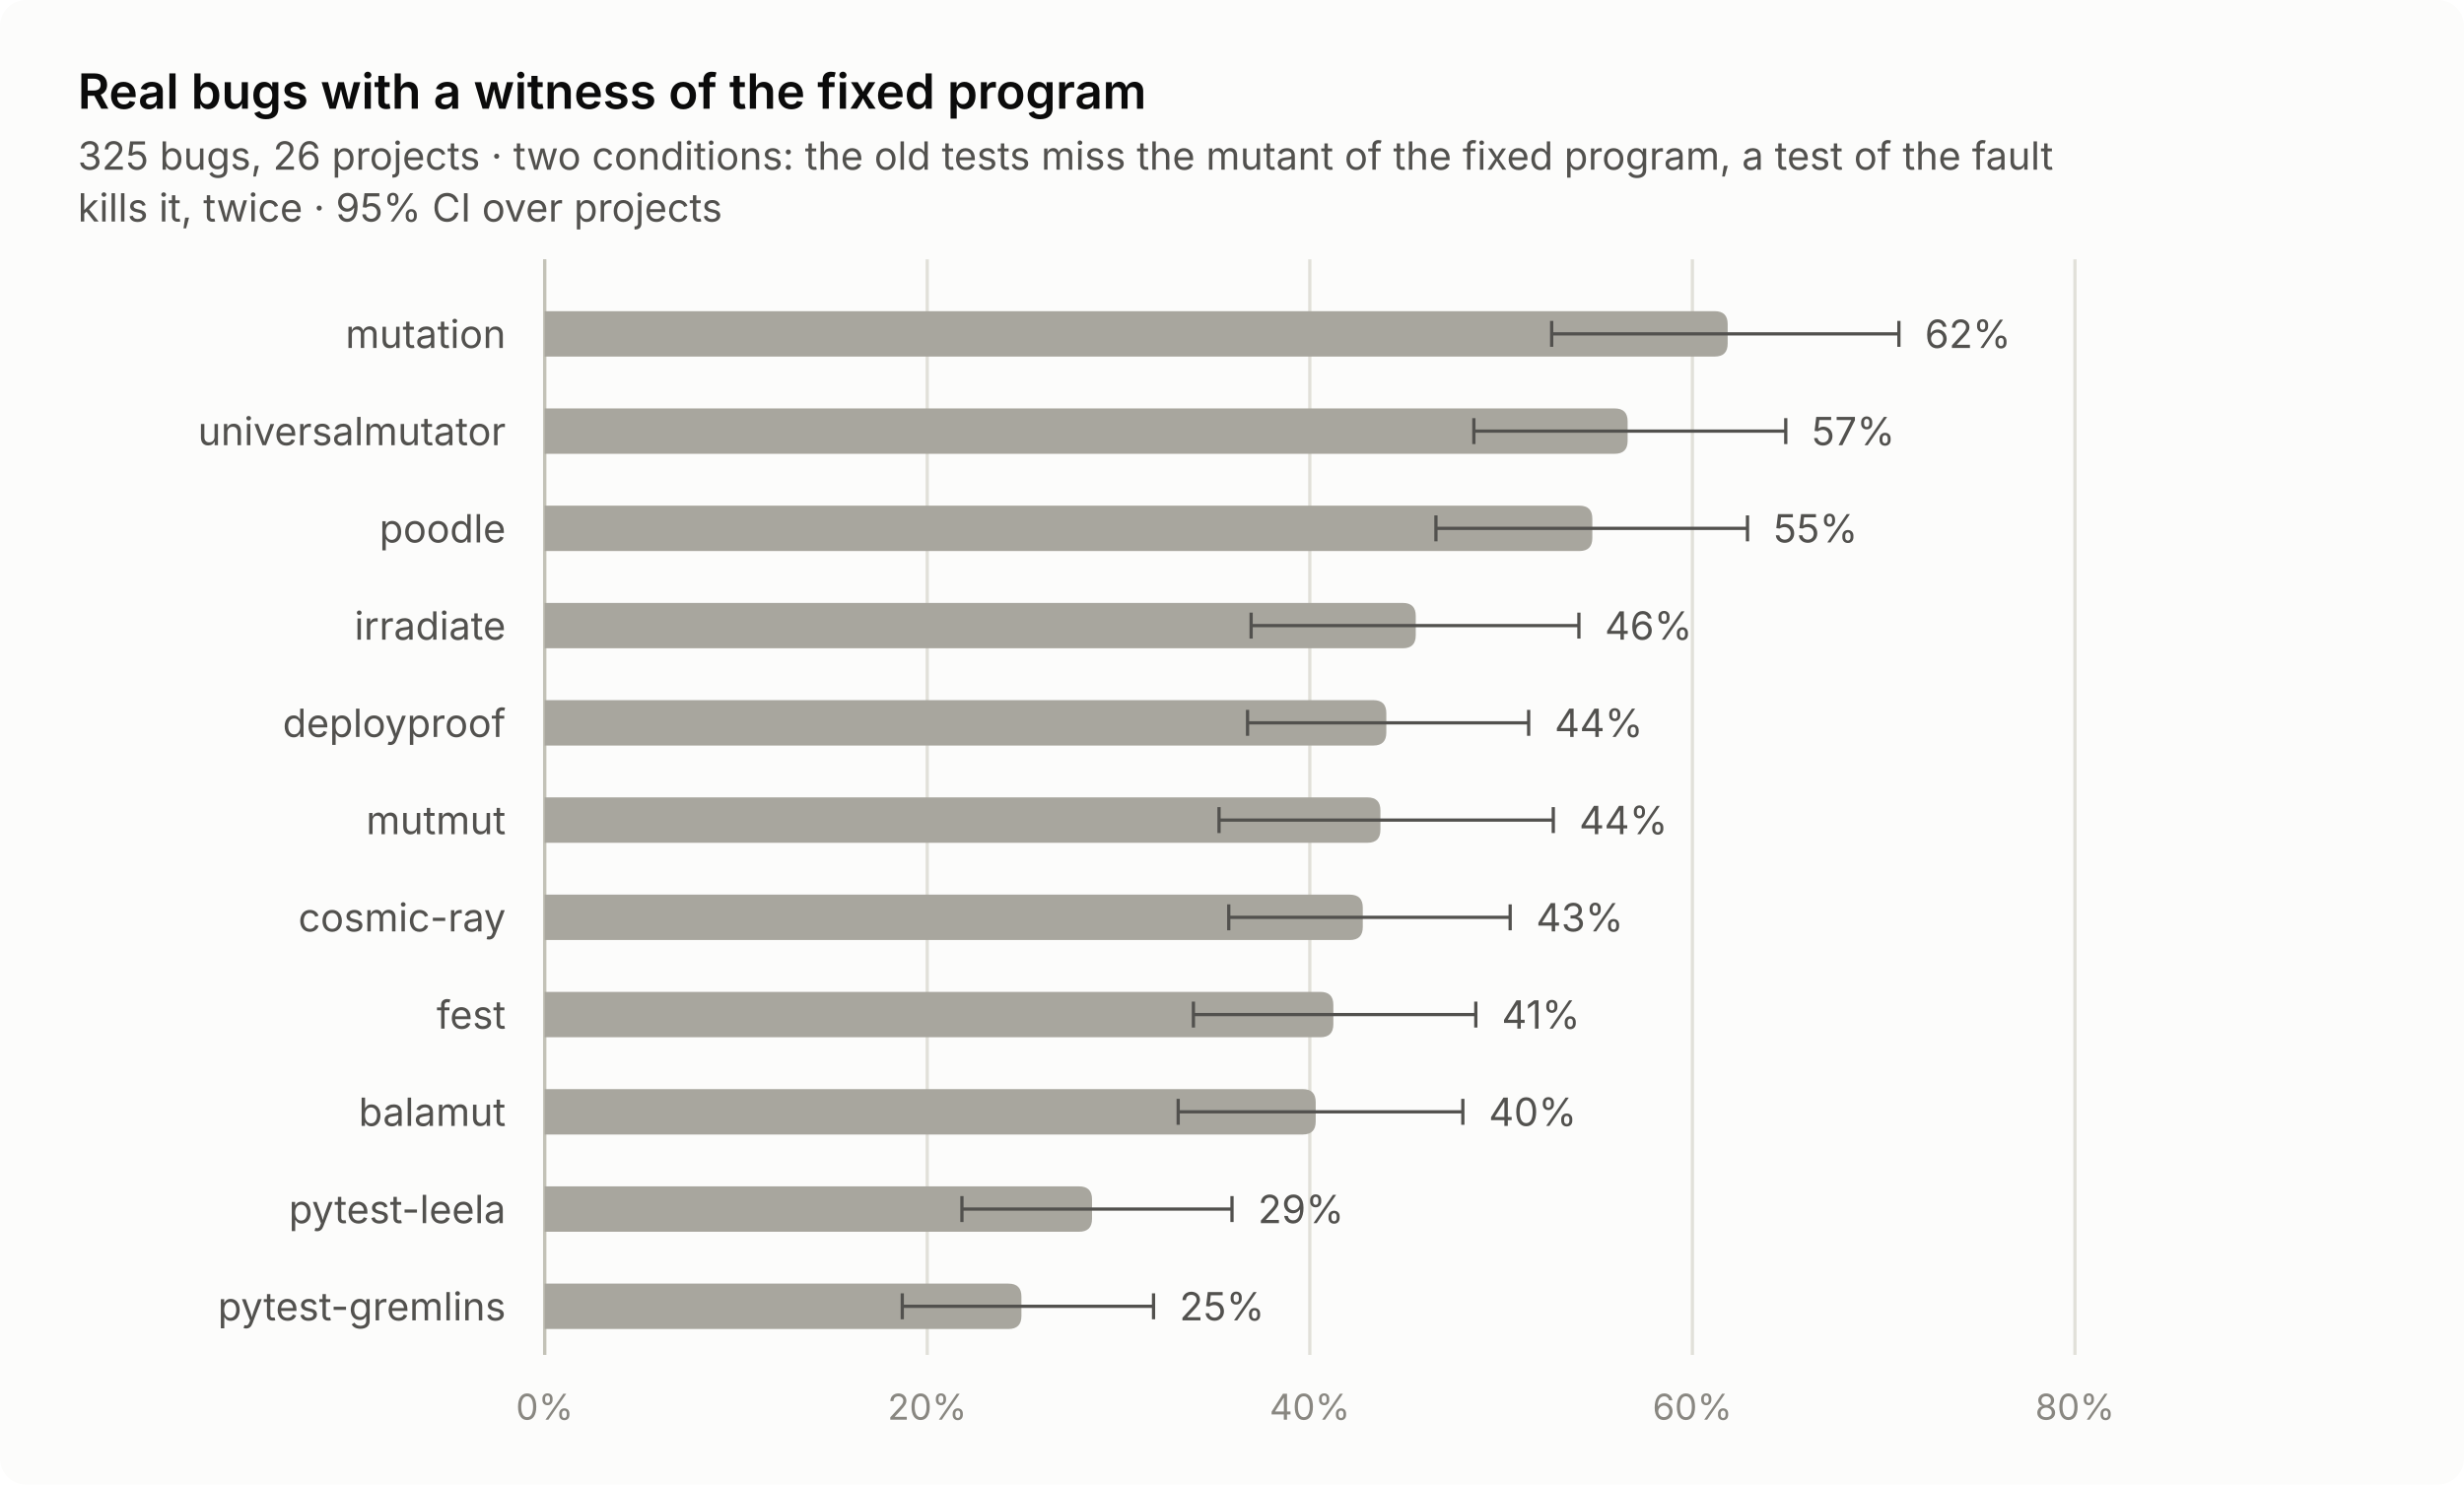
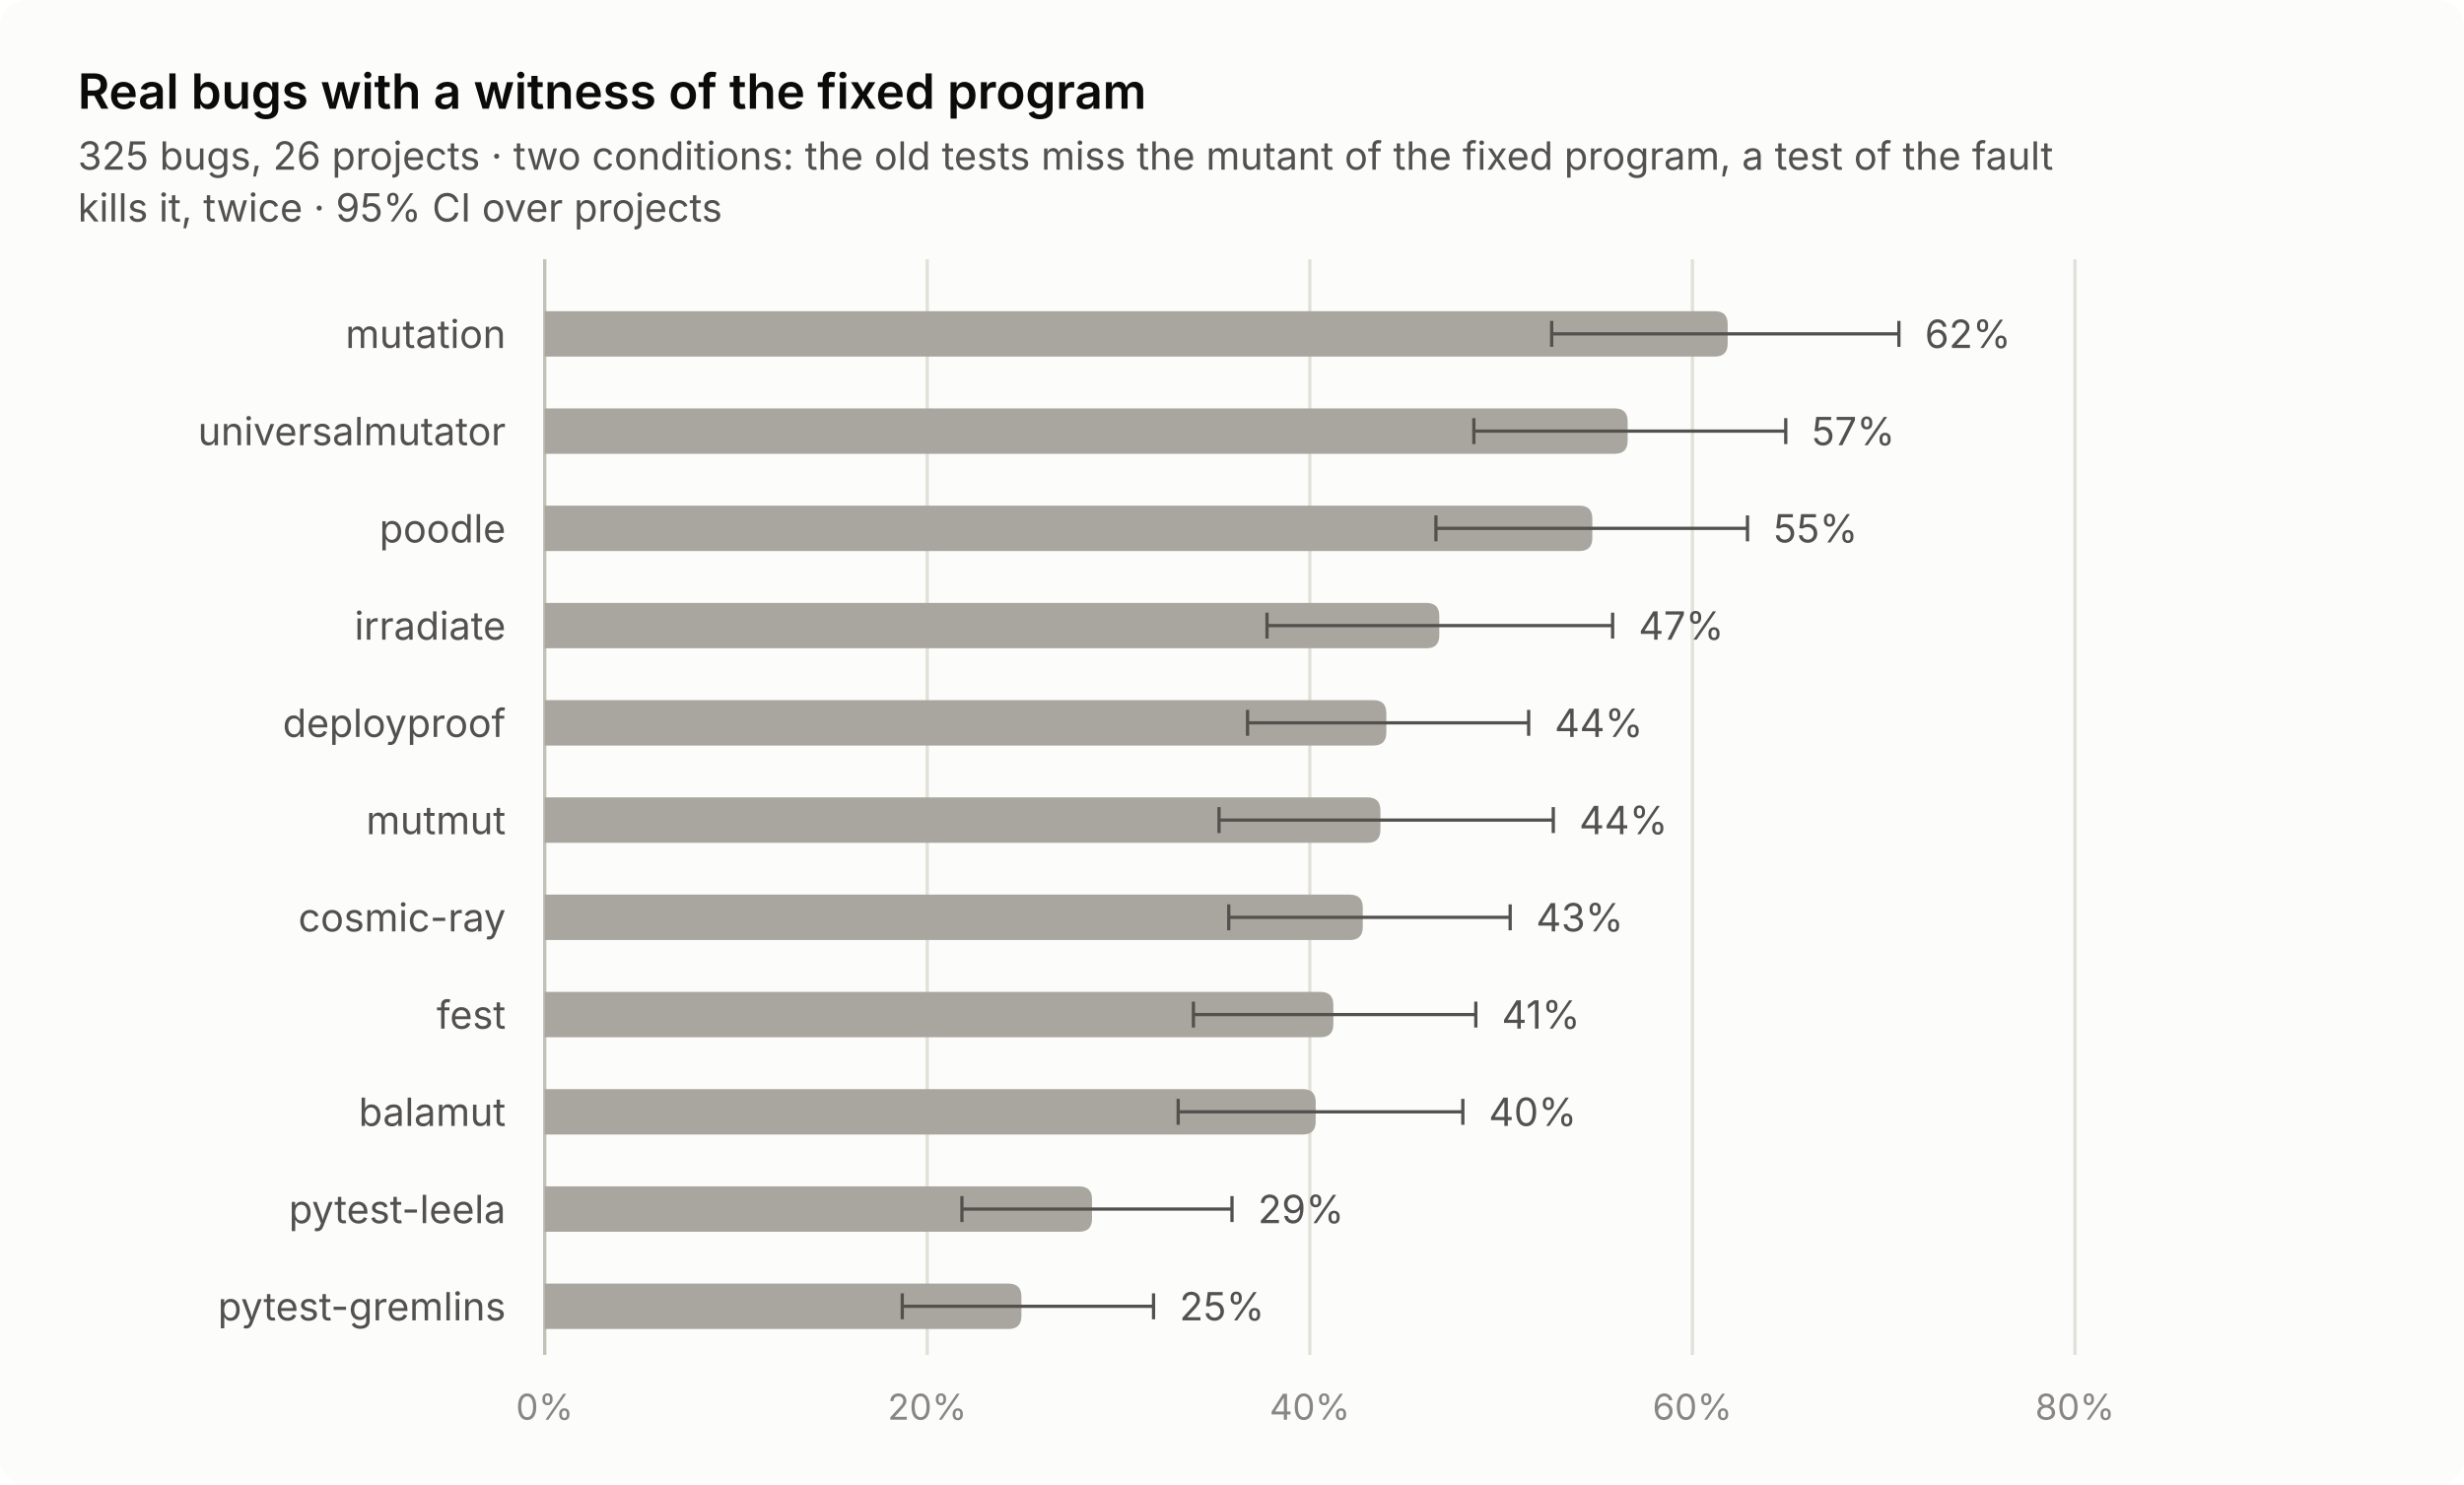
<svg xmlns="http://www.w3.org/2000/svg" width="760" height="458" viewBox="0 0 760 458" font-family="system-ui, -apple-system, &quot;Segoe UI&quot;, sans-serif" role="img" aria-label="Real bugs with a witness of the fixed program">
  <rect width="760" height="458" fill="#fcfcfb" rx="8" />
  <text x="24.0" y="28.0" fill="#0b0b0b" font-size="15" font-weight="600" text-anchor="start" dominant-baseline="middle">Real bugs with a witness of the fixed program</text>
  <text x="24.0" y="48.0" fill="#52514e" font-size="12" font-weight="400" text-anchor="start" dominant-baseline="middle">325 bugs, 26 projects · two conditions: the old tests miss the mutant of the fixed program, a test of the fault</text>
  <text x="24.0" y="64.0" fill="#52514e" font-size="12" font-weight="400" text-anchor="start" dominant-baseline="middle">kills it, twice · 95% CI over projects</text>
  <g transform="translate(0,16)">
    <line x1="168.0" y1="64" x2="168.0" y2="402" stroke="#e1e0d9" stroke-width="1" />
    <text x="168.0" y="418.0" fill="#898781" font-size="11" font-weight="400" text-anchor="middle" dominant-baseline="middle">0%</text>
    <line x1="286.0" y1="64" x2="286.0" y2="402" stroke="#e1e0d9" stroke-width="1" />
    <text x="286.0" y="418.0" fill="#898781" font-size="11" font-weight="400" text-anchor="middle" dominant-baseline="middle">20%</text>
    <line x1="404.0" y1="64" x2="404.0" y2="402" stroke="#e1e0d9" stroke-width="1" />
    <text x="404.0" y="418.0" fill="#898781" font-size="11" font-weight="400" text-anchor="middle" dominant-baseline="middle">40%</text>
    <line x1="522.0" y1="64" x2="522.0" y2="402" stroke="#e1e0d9" stroke-width="1" />
    <text x="522.0" y="418.0" fill="#898781" font-size="11" font-weight="400" text-anchor="middle" dominant-baseline="middle">60%</text>
    <line x1="640.0" y1="64" x2="640.0" y2="402" stroke="#e1e0d9" stroke-width="1" />
    <text x="640.0" y="418.0" fill="#898781" font-size="11" font-weight="400" text-anchor="middle" dominant-baseline="middle">80%</text>
    <line x1="168" y1="64" x2="168" y2="402" stroke="#c3c2b7" stroke-width="1" />
    <text x="156.0" y="87.0" fill="#52514e" font-size="12" font-weight="400" text-anchor="end" dominant-baseline="middle">mutation</text>
    <path d="M168.00,80.00 H528.89 Q532.89,80.00 532.89,84.00 V90.00 Q532.89,94.00 528.89,94.00 H168.00 Z" fill="#a8a69e" />
    <line x1="478.6" y1="87.0" x2="585.7" y2="87.0" stroke="#52514e" stroke-width="1" />
    <line x1="478.6" y1="83.0" x2="478.6" y2="91.0" stroke="#52514e" stroke-width="1" />
    <line x1="585.7" y1="83.0" x2="585.7" y2="91.0" stroke="#52514e" stroke-width="1" />
    <text x="593.7" y="87.0" fill="#52514e" font-size="12" font-weight="400" text-anchor="start" dominant-baseline="middle">62%</text>
    <text x="156.0" y="117.0" fill="#52514e" font-size="12" font-weight="400" text-anchor="end" dominant-baseline="middle">universalmutator</text>
    <path d="M168.00,110.00 H498.03 Q502.03,110.00 502.03,114.00 V120.00 Q502.03,124.00 498.03,124.00 H168.00 Z" fill="#a8a69e" />
    <line x1="454.6" y1="117.0" x2="550.8" y2="117.0" stroke="#52514e" stroke-width="1" />
    <line x1="454.6" y1="113.0" x2="454.6" y2="121.0" stroke="#52514e" stroke-width="1" />
    <line x1="550.8" y1="113.0" x2="550.8" y2="121.0" stroke="#52514e" stroke-width="1" />
    <text x="558.8" y="117.0" fill="#52514e" font-size="12" font-weight="400" text-anchor="start" dominant-baseline="middle">57%</text>
    <text x="156.0" y="147.0" fill="#52514e" font-size="12" font-weight="400" text-anchor="end" dominant-baseline="middle">poodle</text>
    <path d="M168.00,140.00 H487.14 Q491.14,140.00 491.14,144.00 V150.00 Q491.14,154.00 487.14,154.00 H168.00 Z" fill="#a8a69e" />
    <line x1="442.9" y1="147.0" x2="539.0" y2="147.0" stroke="#52514e" stroke-width="1" />
    <line x1="442.9" y1="143.0" x2="442.9" y2="151.0" stroke="#52514e" stroke-width="1" />
    <line x1="539.0" y1="143.0" x2="539.0" y2="151.0" stroke="#52514e" stroke-width="1" />
    <text x="547.0" y="147.0" fill="#52514e" font-size="12" font-weight="400" text-anchor="start" dominant-baseline="middle">55%</text>
    <text x="156.0" y="177.0" fill="#52514e" font-size="12" font-weight="400" text-anchor="end" dominant-baseline="middle">irradiate</text>
-     <path d="M168.00,170.00 H432.68 Q436.68,170.00 436.68,174.00 V180.00 Q436.68,184.00 432.68,184.00 H168.00 Z" fill="#a8a69e" />
-     <line x1="385.9" y1="177.0" x2="487.0" y2="177.0" stroke="#52514e" stroke-width="1" />
-     <line x1="385.9" y1="173.0" x2="385.9" y2="181.0" stroke="#52514e" stroke-width="1" />
-     <line x1="487.0" y1="173.0" x2="487.0" y2="181.0" stroke="#52514e" stroke-width="1" />
-     <text x="495.0" y="177.0" fill="#52514e" font-size="12" font-weight="400" text-anchor="start" dominant-baseline="middle">46%</text>
+     <path d="M168.00,170.00 H439.94 Q443.94,170.00 443.94,174.00 V180.00 Q443.94,184.00 439.94,184.00 H168.00 Z" fill="#a8a69e" />
+     <line x1="390.8" y1="177.0" x2="497.4" y2="177.0" stroke="#52514e" stroke-width="1" />
+     <line x1="390.8" y1="173.0" x2="390.8" y2="181.0" stroke="#52514e" stroke-width="1" />
+     <line x1="497.4" y1="173.0" x2="497.4" y2="181.0" stroke="#52514e" stroke-width="1" />
+     <text x="505.4" y="177.0" fill="#52514e" font-size="12" font-weight="400" text-anchor="start" dominant-baseline="middle">47%</text>
    <text x="156.0" y="207.0" fill="#52514e" font-size="12" font-weight="400" text-anchor="end" dominant-baseline="middle">deployproof</text>
    <path d="M168.00,200.00 H423.60 Q427.60,200.00 427.60,204.00 V210.00 Q427.60,214.00 423.60,214.00 H168.00 Z" fill="#a8a69e" />
    <line x1="384.8" y1="207.0" x2="471.5" y2="207.0" stroke="#52514e" stroke-width="1" />
    <line x1="384.8" y1="203.0" x2="384.8" y2="211.0" stroke="#52514e" stroke-width="1" />
    <line x1="471.5" y1="203.0" x2="471.5" y2="211.0" stroke="#52514e" stroke-width="1" />
    <text x="479.5" y="207.0" fill="#52514e" font-size="12" font-weight="400" text-anchor="start" dominant-baseline="middle">44%</text>
    <text x="156.0" y="237.0" fill="#52514e" font-size="12" font-weight="400" text-anchor="end" dominant-baseline="middle">mutmut</text>
    <path d="M168.00,230.00 H421.78 Q425.78,230.00 425.78,234.00 V240.00 Q425.78,244.00 421.78,244.00 H168.00 Z" fill="#a8a69e" />
    <line x1="376.0" y1="237.0" x2="479.1" y2="237.0" stroke="#52514e" stroke-width="1" />
    <line x1="376.0" y1="233.0" x2="376.0" y2="241.0" stroke="#52514e" stroke-width="1" />
    <line x1="479.1" y1="233.0" x2="479.1" y2="241.0" stroke="#52514e" stroke-width="1" />
    <text x="487.1" y="237.0" fill="#52514e" font-size="12" font-weight="400" text-anchor="start" dominant-baseline="middle">44%</text>
    <text x="156.0" y="267.0" fill="#52514e" font-size="12" font-weight="400" text-anchor="end" dominant-baseline="middle">cosmic-ray</text>
    <path d="M168.00,260.00 H416.34 Q420.34,260.00 420.34,264.00 V270.00 Q420.34,274.00 416.34,274.00 H168.00 Z" fill="#a8a69e" />
    <line x1="379.0" y1="267.0" x2="465.8" y2="267.0" stroke="#52514e" stroke-width="1" />
    <line x1="379.0" y1="263.0" x2="379.0" y2="271.0" stroke="#52514e" stroke-width="1" />
    <line x1="465.8" y1="263.0" x2="465.8" y2="271.0" stroke="#52514e" stroke-width="1" />
    <text x="473.8" y="267.0" fill="#52514e" font-size="12" font-weight="400" text-anchor="start" dominant-baseline="middle">43%</text>
    <text x="156.0" y="297.0" fill="#52514e" font-size="12" font-weight="400" text-anchor="end" dominant-baseline="middle">fest</text>
    <path d="M168.00,290.00 H407.26 Q411.26,290.00 411.26,294.00 V300.00 Q411.26,304.00 407.26,304.00 H168.00 Z" fill="#a8a69e" />
    <line x1="368.1" y1="297.0" x2="455.2" y2="297.0" stroke="#52514e" stroke-width="1" />
    <line x1="368.1" y1="293.0" x2="368.1" y2="301.0" stroke="#52514e" stroke-width="1" />
    <line x1="455.2" y1="293.0" x2="455.2" y2="301.0" stroke="#52514e" stroke-width="1" />
    <text x="463.2" y="297.0" fill="#52514e" font-size="12" font-weight="400" text-anchor="start" dominant-baseline="middle">41%</text>
    <text x="156.0" y="327.0" fill="#52514e" font-size="12" font-weight="400" text-anchor="end" dominant-baseline="middle">balamut</text>
    <path d="M168.00,320.00 H401.82 Q405.82,320.00 405.82,324.00 V330.00 Q405.82,334.00 401.82,334.00 H168.00 Z" fill="#a8a69e" />
    <line x1="363.4" y1="327.0" x2="451.2" y2="327.0" stroke="#52514e" stroke-width="1" />
    <line x1="363.4" y1="323.0" x2="363.4" y2="331.0" stroke="#52514e" stroke-width="1" />
    <line x1="451.2" y1="323.0" x2="451.2" y2="331.0" stroke="#52514e" stroke-width="1" />
    <text x="459.2" y="327.0" fill="#52514e" font-size="12" font-weight="400" text-anchor="start" dominant-baseline="middle">40%</text>
    <text x="156.0" y="357.0" fill="#52514e" font-size="12" font-weight="400" text-anchor="end" dominant-baseline="middle">pytest-leela</text>
    <path d="M168.00,350.00 H332.83 Q336.83,350.00 336.83,354.00 V360.00 Q336.83,364.00 332.83,364.00 H168.00 Z" fill="#a8a69e" />
    <line x1="296.7" y1="357.0" x2="380.0" y2="357.0" stroke="#52514e" stroke-width="1" />
    <line x1="296.7" y1="353.0" x2="296.7" y2="361.0" stroke="#52514e" stroke-width="1" />
    <line x1="380.0" y1="353.0" x2="380.0" y2="361.0" stroke="#52514e" stroke-width="1" />
    <text x="388.0" y="357.0" fill="#52514e" font-size="12" font-weight="400" text-anchor="start" dominant-baseline="middle">29%</text>
    <text x="156.0" y="387.0" fill="#52514e" font-size="12" font-weight="400" text-anchor="end" dominant-baseline="middle">pytest-gremlins</text>
    <path d="M168.00,380.00 H311.05 Q315.05,380.00 315.05,384.00 V390.00 Q315.05,394.00 311.05,394.00 H168.00 Z" fill="#a8a69e" />
    <line x1="278.3" y1="387.0" x2="355.8" y2="387.0" stroke="#52514e" stroke-width="1" />
    <line x1="278.3" y1="383.0" x2="278.3" y2="391.0" stroke="#52514e" stroke-width="1" />
    <line x1="355.8" y1="383.0" x2="355.8" y2="391.0" stroke="#52514e" stroke-width="1" />
    <text x="363.8" y="387.0" fill="#52514e" font-size="12" font-weight="400" text-anchor="start" dominant-baseline="middle">25%</text>
  </g>
</svg>
